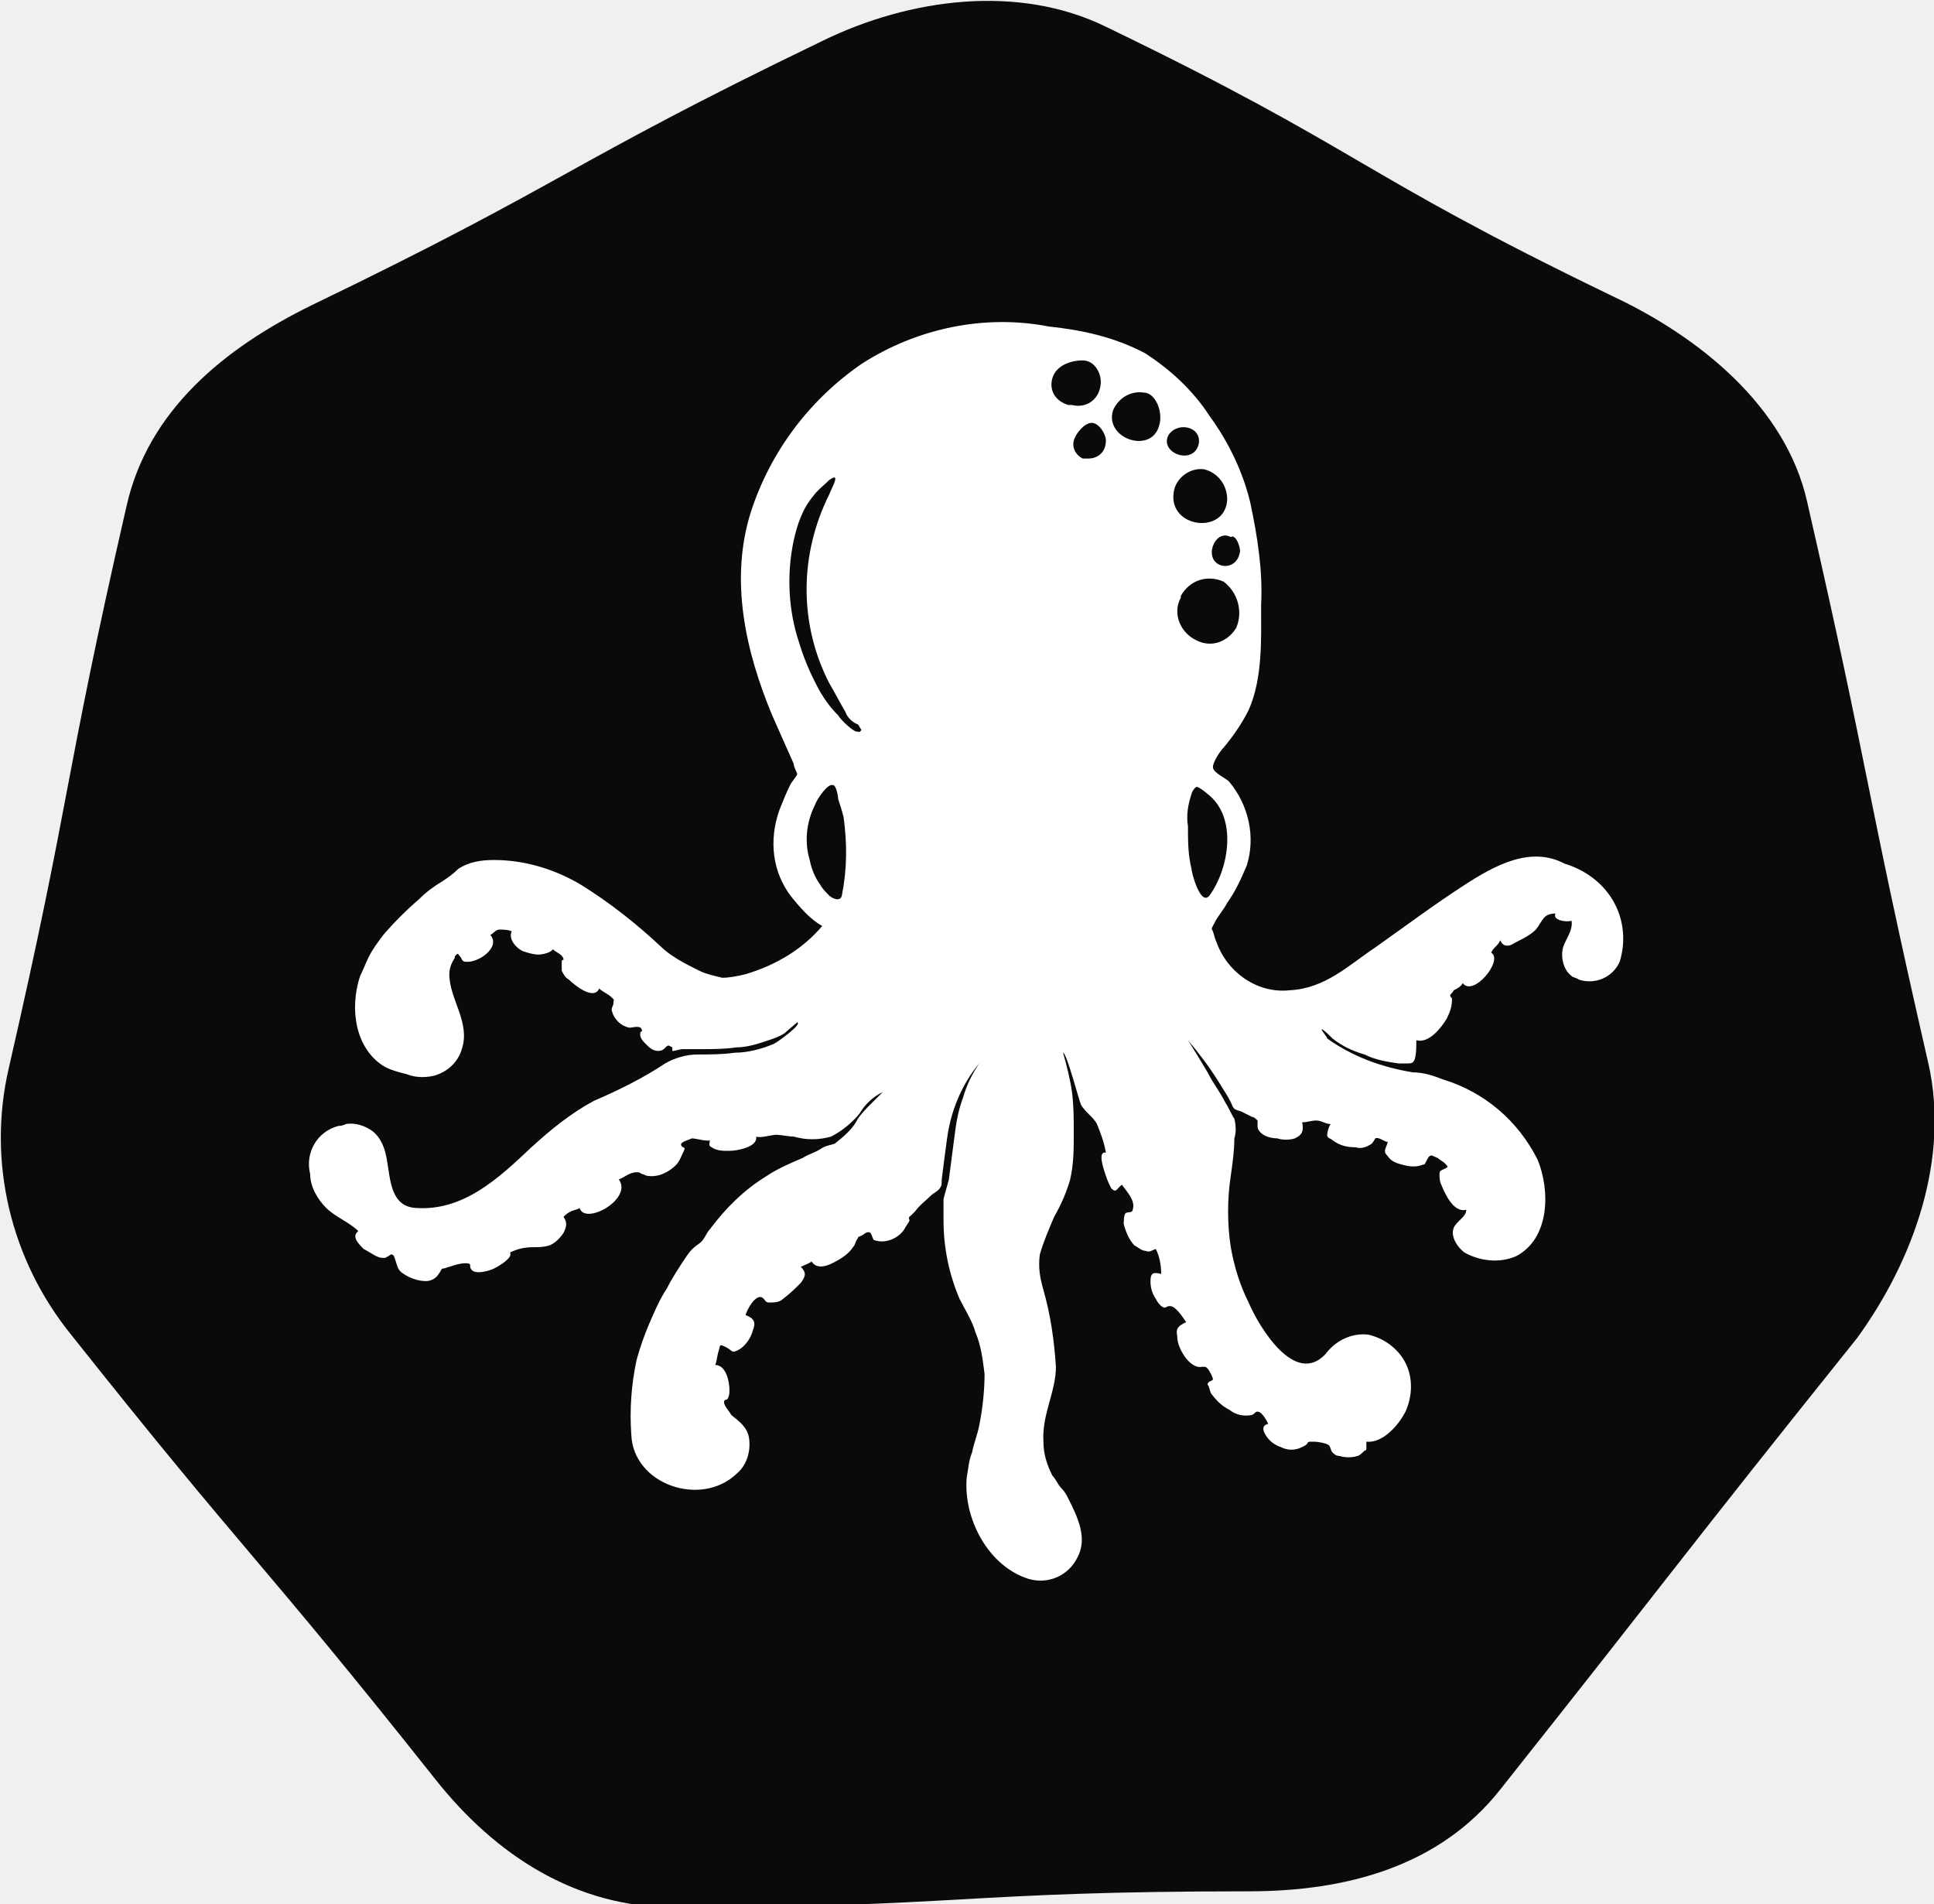
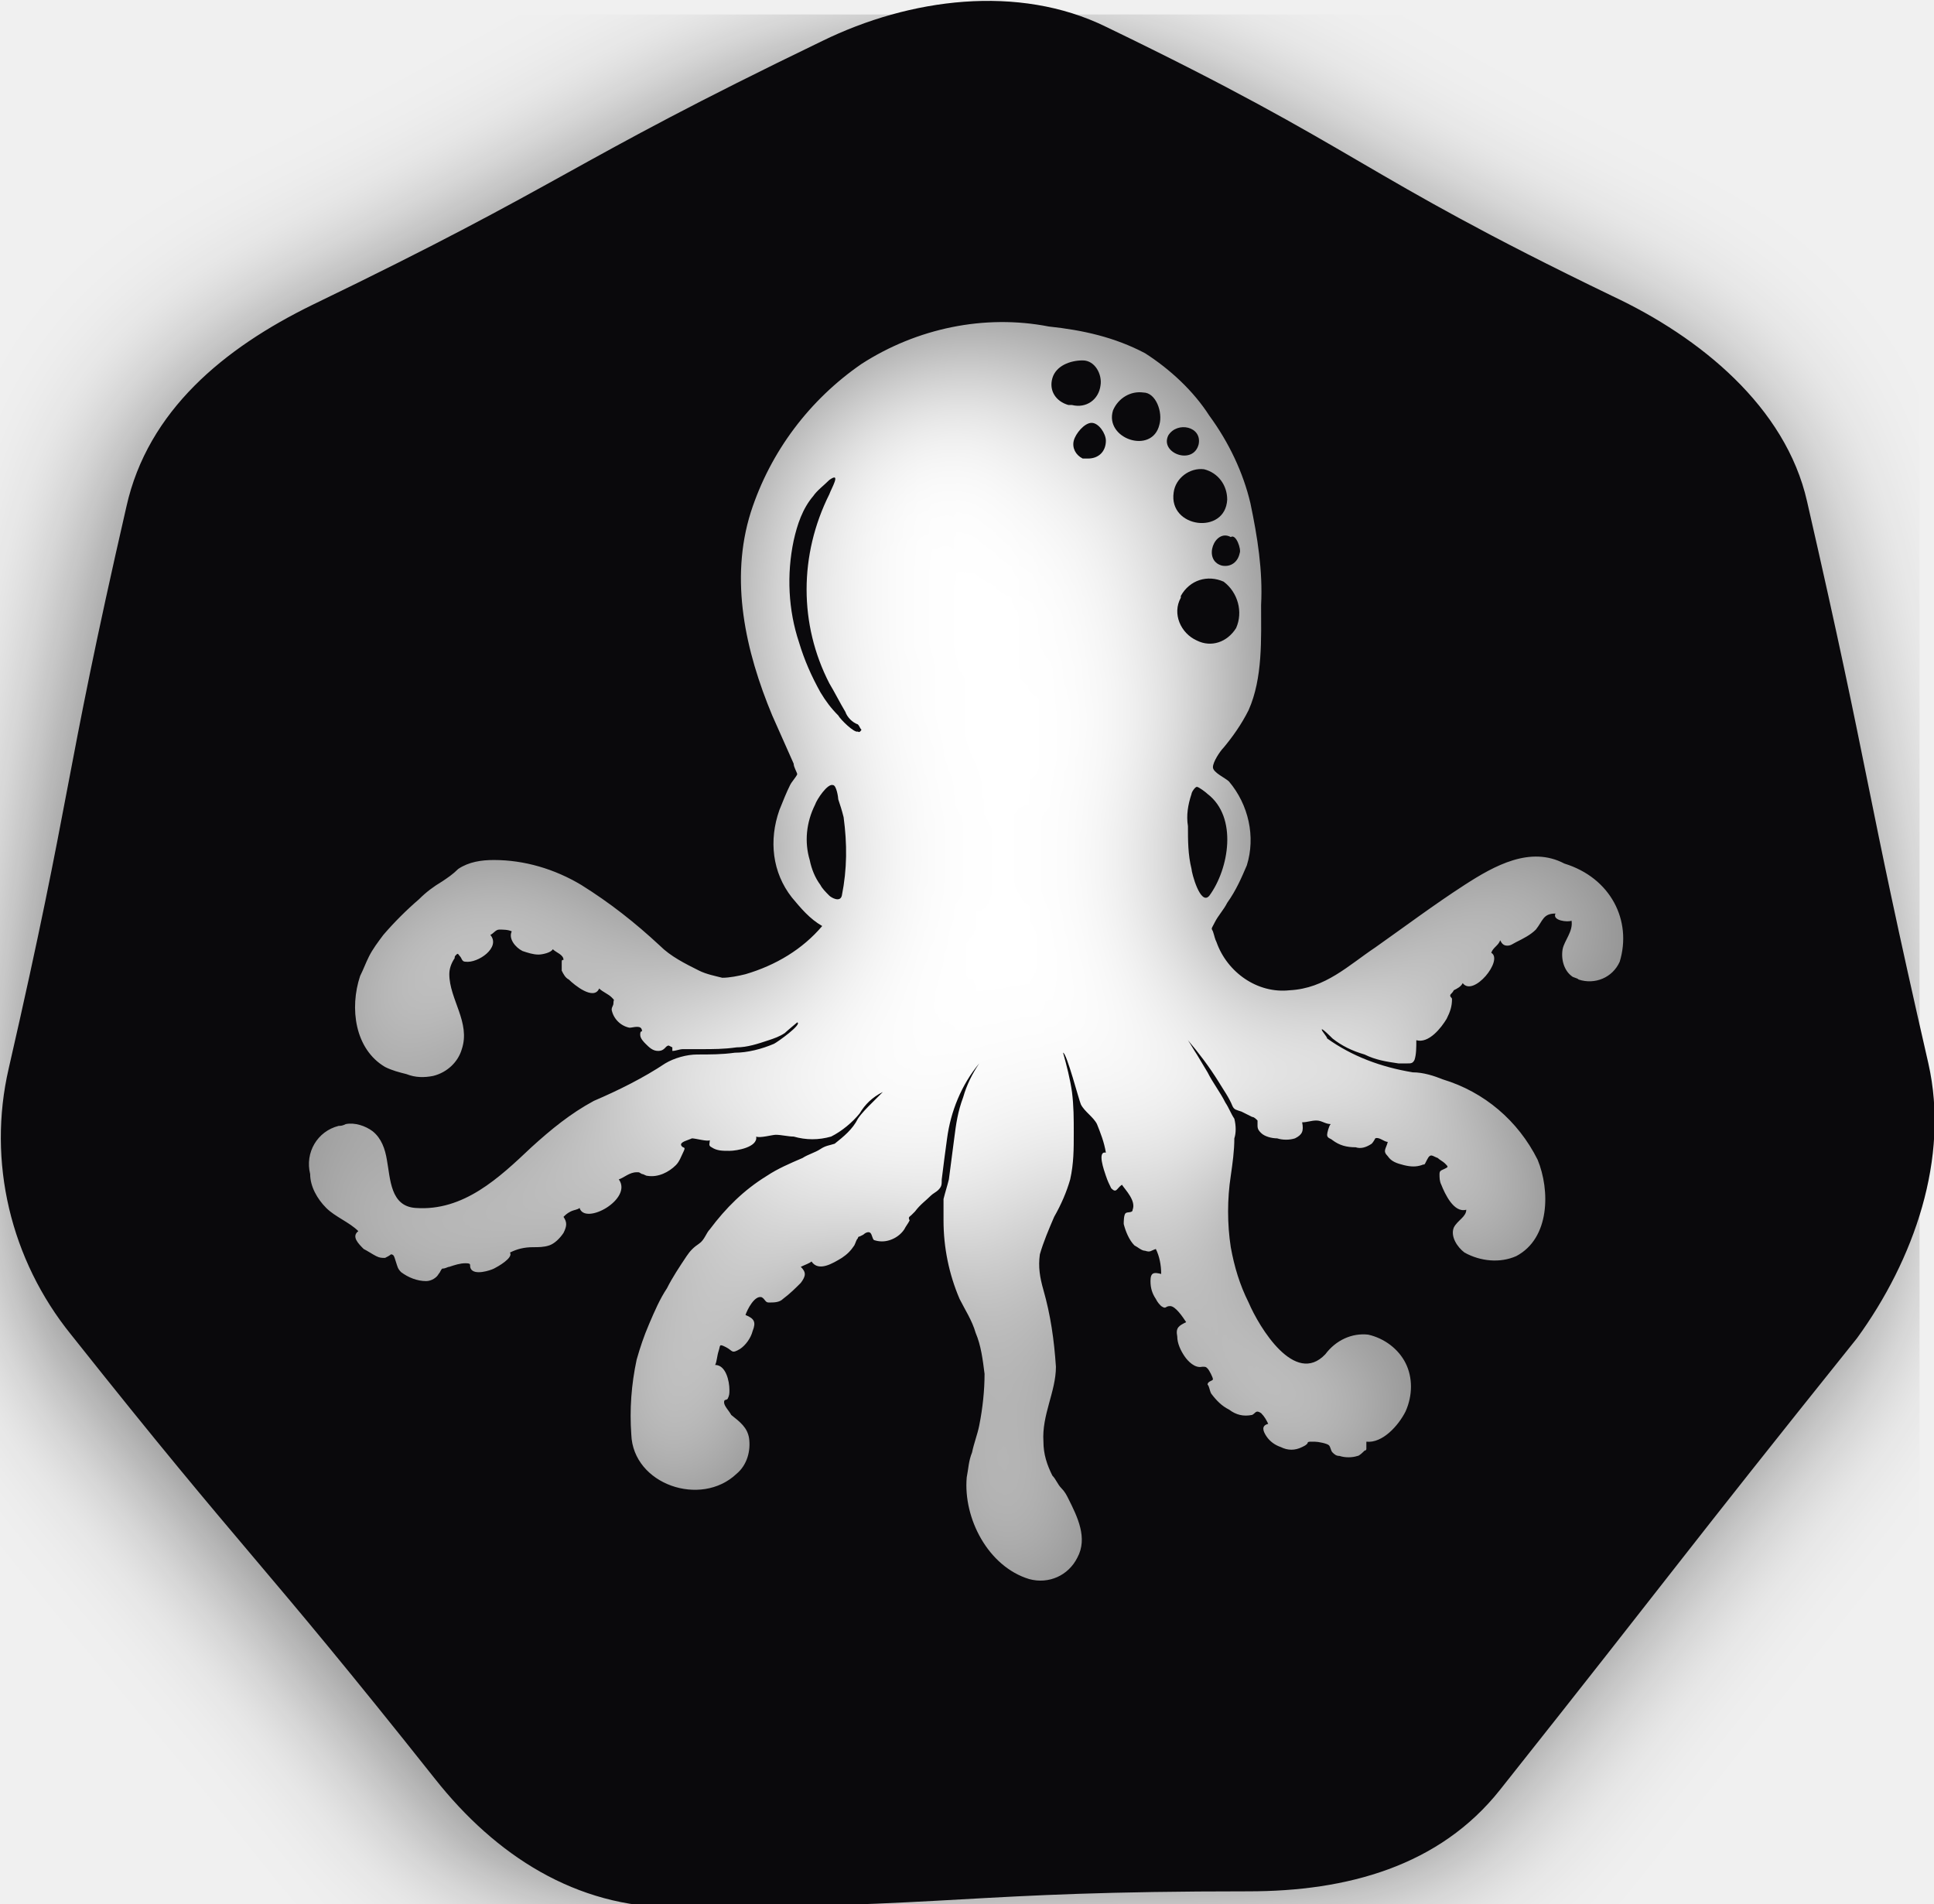
<svg xmlns="http://www.w3.org/2000/svg" version="1.1" id="svg5383" x="0px" y="0px" viewBox="0 0 108.4 106.7" style="enable-background:new 0 0 108.4 106.7;" xml:space="preserve">
-   <style type="text/css">
+   <defs id="defs107">
+     <filter style="color-interpolation-filters:sRGB;" id="filter397">
+       <feFlood flood-opacity="0.498" flood-color="rgb(0,0,0)" result="flood" id="feFlood387" />
+       <feComposite in="flood" in2="SourceGraphic" operator="in" result="composite1" id="feComposite389" />
+       <feGaussianBlur in="composite1" stdDeviation="4" result="blur" id="feGaussianBlur391" />
+       <feOffset dx="-0.8" dy="0.8" result="offset" id="feOffset393" />
+       <feComposite in="SourceGraphic" in2="offset" operator="over" result="composite2" id="feComposite395" />
+     </filter>
+   </defs>
+   <style type="text/css" id="style97">
	.st0{fill:#FFFFFF;}
	.st1{fill:#0A090C;}
</style>
  <g id="Layer_2_1_">
-     <polygon class="st0" points="54.2,12.2 24.2,30.2 13.2,50 9.8,65.2 19.3,78.3 40.3,91.5 58.2,92.3 76.7,90 88.5,79.7 95.2,68.3    96,54.2 89.7,39.8 80.8,34 72.2,18.8 60.2,12.2  " />
+     <polygon class="st0" points="54.2,12.2 24.2,30.2 13.2,50 9.8,65.2 19.3,78.3 40.3,91.5 58.2,92.3 76.7,90 88.5,79.7 95.2,68.3    96,54.2 89.7,39.8 80.8,34 72.2,18.8 60.2,12.2  " id="polygon101" />
  </g>
-   <g id="Layer_2" transform="translate(-610.3158,-176.3014)">
+   <g id="Layer_2" transform="translate(-610.3158,-176.3014)" style="filter:url(#filter397)">
    <path id="path5360" class="st1" d="M674.4,198.3c-0.7-0.1-1.4,0.3-1.7,1   c-0.5,1.6,2.2,2.5,2.6,0.8C675.5,199.4,675.1,198.3,674.4,198.3z M678.8,208c0.5,0.1,0.9-0.2,1-0.7c0.1-0.2-0.2-1.1-0.5-0.9   C678.4,205.9,677.7,207.7,678.8,208z M657.7,216.2c-0.3-0.5-0.6-1.1-0.9-1.6c-1.7-3.3-1.7-7.2,0-10.6c0.1-0.3,0.7-1.3,0-0.8   c-0.3,0.3-0.7,0.6-0.9,0.9c-0.6,0.7-0.9,1.6-1.1,2.5c-0.4,1.9-0.3,3.9,0.3,5.7c0.3,1,0.7,1.9,1.2,2.8c0.3,0.5,0.6,0.9,1,1.3   c0.1,0.2,0.9,1,1.1,0.9c0.1,0.1,0.2-0.1,0.2-0.1c-0.1-0.1-0.1-0.2-0.2-0.3C658.1,216.8,657.8,216.5,657.7,216.2L657.7,216.2z    M657.3,221.1c0-0.1-0.1-0.8-0.3-0.8c-0.3-0.1-0.9,0.8-1,1.1c-0.5,1-0.6,2.1-0.3,3.1c0.1,0.5,0.3,1,0.6,1.4   c0.1,0.2,0.3,0.4,0.5,0.6c0.1,0.1,0.6,0.4,0.7,0c0.3-1.5,0.3-2.9,0.1-4.4C657.5,221.7,657.4,221.4,657.3,221.1L657.3,221.1z    M672,197.9c0.1-0.6-0.3-1.4-1-1.4s-1.5,0.3-1.7,1c-0.2,0.7,0.2,1.3,0.9,1.5c0.1,0,0.1,0,0.2,0C671.2,199.2,671.9,198.7,672,197.9   L672,197.9z M671.5,200c-0.4,0-0.9,0.6-1,1c-0.1,0.4,0.1,0.8,0.5,1c0.1,0,0.2,0,0.3,0c0.6,0,1-0.4,1-1   C672.3,200.6,671.9,200,671.5,200L671.5,200z M678,220.8c-0.1-0.1-0.5-0.4-0.6-0.4c-0.1,0-0.3,0.3-0.3,0.4   c-0.2,0.6-0.3,1.2-0.2,1.8c0,0.8,0,1.6,0.2,2.4c0,0.2,0.5,2.1,1,1.5C679.2,225,679.7,222.1,678,220.8L678,220.8z M677.5,201.2   c0.2-1-1.2-1.3-1.7-0.5C675.3,201.7,677.2,202.4,677.5,201.2z M718.4,235.9c-3.6-15.7-3.2-15.8-6.8-31.5c-1.2-5.3-6-9.2-10.9-11.5   c-14.5-7-13.9-8.1-28.4-15.1c-4.9-2.4-11-1.6-15.9,0.8c-14.5,7-14.1,7.8-28.6,14.8c-4.9,2.4-9.2,5.9-10.4,11.3   c-3.6,15.7-3,15.8-6.6,31.5c-1.2,5.2,0.1,10.7,3.5,14.9c10,12.6,10.4,12.3,20.4,24.9c3.4,4.3,7.9,7.2,13.4,7.2   c16.1,0,16.1-0.9,32.2-0.9c5.5,0,10.7-1.4,14.1-5.7c10-12.6,9.9-12.7,20-25.3C717.6,246.9,719.6,241.2,718.4,235.9L718.4,235.9z    M701.1,230.2c-0.4,0.9-1.4,1.3-2.3,1c-0.1-0.1-0.3-0.1-0.4-0.2c-0.4-0.3-0.6-0.9-0.5-1.5c0.1-0.5,0.6-1,0.5-1.6   c-0.2,0.1-1.1,0-0.9-0.4c-0.7,0-0.7,0.4-1.1,0.9c-0.3,0.3-0.7,0.5-1.1,0.7c-0.2,0.1-0.3,0.2-0.5,0.2c-0.2,0-0.3-0.1-0.4-0.3   c-0.1,0.3-0.4,0.4-0.5,0.7c0.7,0.4-1,2.5-1.6,1.7c-0.1,0.2-0.3,0.3-0.5,0.4c-0.1,0.2-0.2,0.2-0.2,0.3c0,0.1,0.1,0.1,0.1,0.2   c0,0.4-0.1,0.7-0.3,1.1c-0.3,0.5-1,1.4-1.7,1.2c0,0.4,0,0.8-0.1,1.1c-0.1,0.2-0.2,0.2-0.4,0.2h-0.5c-0.7-0.1-1.3-0.2-1.9-0.5   c-0.7-0.2-1.3-0.5-1.8-0.9c-0.1-0.1-0.6-0.6-0.6-0.5s0.3,0.4,0.3,0.5c1.4,1,3,1.6,4.8,1.9c0.6,0,1.2,0.2,1.7,0.4   c2.3,0.7,4.2,2.3,5.3,4.5c0.7,1.7,0.7,4.4-1.2,5.4c-0.9,0.4-2,0.3-2.9-0.2c-0.4-0.3-0.8-0.9-0.6-1.4c0.2-0.4,0.7-0.6,0.7-1   c-0.7,0.2-1.2-0.9-1.4-1.4c-0.1-0.2-0.1-0.4-0.1-0.6c0-0.2,0.1-0.2,0.3-0.3c0.2-0.1,0.2-0.1,0-0.3c-0.1-0.1-0.3-0.2-0.4-0.3   c-0.3-0.1-0.4-0.3-0.6,0.1s-0.1,0.2-0.3,0.3c-0.3,0.1-0.6,0.1-1,0c-0.4-0.1-0.7-0.2-0.9-0.5c-0.3-0.3-0.1-0.4,0-0.8   c-0.2,0-0.5-0.3-0.7-0.2c0,0-0.1,0.2-0.2,0.3c-0.3,0.2-0.6,0.3-0.9,0.2c-0.5,0-0.9-0.1-1.3-0.4c-0.1-0.1-0.3-0.1-0.3-0.3   c0-0.1,0.1-0.5,0.2-0.6c-0.3,0-0.5-0.2-0.8-0.2c-0.3,0-0.5,0.1-0.8,0.1c0.1,0.5,0,0.7-0.4,0.9c-0.3,0.1-0.7,0.1-1,0   c-0.3,0-0.7-0.1-0.9-0.3c-0.1-0.1-0.2-0.2-0.2-0.4c0-0.1,0-0.2,0-0.3c-0.1-0.1-0.2-0.2-0.3-0.2c-0.2-0.1-0.4-0.2-0.6-0.3   c-0.3-0.1-0.4-0.1-0.5-0.3c-0.2-0.5-0.5-0.9-0.8-1.4c-0.5-0.8-1.1-1.6-1.7-2.3c0.2,0.3,0.3,0.5,0.5,0.8l0.6,1   c0.3,0.6,0.7,1.1,1,1.7c0.2,0.3,0.3,0.6,0.5,0.9c0.1,0.4,0.1,0.8,0,1.1c0,0.7-0.1,1.4-0.2,2.1c-0.2,1.3-0.2,2.7,0,4   c0.2,1.1,0.5,2.1,1,3.1c0.6,1.4,2.6,4.7,4.3,2.9c0.6-0.8,1.5-1.2,2.4-1.1c0.9,0.2,1.7,0.8,2.1,1.6c0.4,0.8,0.4,1.8,0,2.7   c-0.4,0.8-1.3,1.8-2.2,1.7c0,0.1,0,0.3,0,0.4c0,0.1-0.1,0.1-0.1,0.1c0,0,0,0,0,0c-0.1,0.1-0.3,0.3-0.4,0.3c-0.3,0.1-0.7,0.1-1,0   c-0.2,0-0.3-0.1-0.4-0.2c-0.1-0.1-0.1-0.3-0.2-0.4s-0.6-0.2-0.8-0.2h-0.2c-0.1,0-0.2,0-0.2,0.1c-0.1,0.1-0.1,0.1-0.3,0.2   c-0.4,0.2-0.8,0.2-1.2,0c-0.3-0.1-0.6-0.3-0.8-0.6c-0.2-0.3-0.3-0.6,0.1-0.7c-0.1-0.2-0.2-0.4-0.4-0.6c-0.3-0.2-0.3,0-0.5,0.1   c-0.5,0.1-0.9,0-1.3-0.3c-0.4-0.2-0.7-0.5-1-0.9c-0.1-0.2-0.1-0.4-0.2-0.5c0-0.2,0.3-0.2,0.3-0.3c0-0.1-0.2-0.5-0.3-0.6   s-0.1-0.1-0.3-0.1c-0.4,0.1-0.8-0.3-1-0.6c-0.2-0.3-0.4-0.7-0.4-1.1c-0.1-0.5,0.1-0.6,0.5-0.8c-0.2-0.3-0.6-0.9-0.9-0.9   c-0.3,0-0.2,0.2-0.5,0c-0.1-0.1-0.2-0.2-0.3-0.4c-0.2-0.3-0.3-0.6-0.3-1c0-0.5,0.2-0.5,0.6-0.4c0-0.5-0.1-1-0.3-1.4   c-0.3,0.1-0.3,0.2-0.6,0.1c-0.2,0-0.4-0.2-0.6-0.3c-0.3-0.3-0.5-0.8-0.6-1.2c0-0.1,0-0.5,0.1-0.6s0.4,0,0.4-0.2   c0.2-0.5-0.4-1.1-0.6-1.4c-0.3,0.2-0.3,0.5-0.6,0.2c-0.1-0.2-0.2-0.4-0.3-0.7c-0.1-0.3-0.5-1.4,0-1.3c-0.1-0.6-0.3-1.1-0.5-1.6   c-0.2-0.4-0.7-0.7-0.9-1.1c-0.1-0.2-0.8-2.9-1-2.9c0.2,0.7,0.4,1.5,0.5,2.2c0.1,0.8,0.1,1.5,0.1,2.3c0,0.9,0,1.7-0.2,2.6   c-0.2,0.7-0.5,1.4-0.9,2.1c-0.3,0.7-0.6,1.4-0.8,2.1c-0.1,0.7,0,1.3,0.2,2c0.4,1.4,0.6,2.8,0.7,4.3c0,1.4-0.8,2.7-0.7,4.2   c0,0.7,0.2,1.3,0.5,1.9c0.2,0.2,0.3,0.5,0.5,0.7c0.2,0.2,0.3,0.4,0.4,0.6c0.5,1,1.1,2.2,0.5,3.3c-0.5,1-1.6,1.5-2.7,1.2   c-2.3-0.7-3.7-3.4-3.5-5.7l0,0c0.1-0.5,0.1-0.9,0.3-1.4c0.1-0.5,0.3-1,0.4-1.5c0.2-1,0.3-2,0.3-2.9c-0.1-0.8-0.2-1.6-0.5-2.3   c-0.2-0.7-0.6-1.3-0.9-1.9c-0.6-1.4-0.9-2.9-0.9-4.4c0-0.4,0-0.8,0-1.2c0.1-0.4,0.2-0.7,0.3-1.1c0.1-0.8,0.2-1.5,0.3-2.3   c0.1-0.8,0.2-1.5,0.5-2.3c0.2-0.7,0.5-1.3,0.9-1.9c-1,1.2-1.6,2.7-1.8,4.2c-0.1,0.7-0.2,1.5-0.3,2.3c0,0.3,0,0.4-0.2,0.6   c-0.1,0.1-0.3,0.2-0.4,0.3c-0.3,0.3-0.6,0.5-0.9,0.9l-0.2,0.2c-0.1,0.1-0.2,0.1-0.1,0.3c-0.1,0.2-0.2,0.3-0.3,0.5   c-0.2,0.3-0.5,0.5-0.8,0.6c-0.3,0.1-0.6,0.1-0.9,0c-0.1-0.1-0.1-0.3-0.2-0.4s-0.3,0-0.4,0.1l-0.2,0.1c-0.1,0-0.1,0.1-0.1,0.1   c-0.1,0.1-0.1,0.2-0.2,0.4c-0.2,0.3-0.4,0.5-0.7,0.7c-0.5,0.3-1.3,0.8-1.7,0.2c-0.1,0.1-0.4,0.2-0.6,0.3c0.3,0.3,0.3,0.5,0,0.9   c-0.3,0.3-0.6,0.6-1,0.9c-0.2,0.2-0.5,0.2-0.8,0.2c-0.2,0-0.2-0.2-0.4-0.3c-0.4-0.1-0.8,0.7-0.9,1c0.5,0.2,0.6,0.4,0.4,0.9   c-0.1,0.4-0.4,0.8-0.7,1c-0.5,0.3-0.4,0.1-0.8-0.1s-0.3-0.1-0.4,0.2s-0.1,0.6-0.2,0.8c0.6,0,0.8,0.9,0.8,1.4c0,0.2,0,0.3-0.1,0.5   c-0.1,0.1-0.2,0-0.2,0.2s0.3,0.5,0.4,0.7c0.5,0.4,0.9,0.7,1,1.3c0.1,0.7-0.1,1.5-0.7,2c-2,1.9-5.8,0.6-5.9-2.2   c-0.1-1.4,0-2.8,0.3-4.2c0.2-0.7,0.4-1.3,0.7-2c0.3-0.7,0.6-1.4,1-2c0.3-0.6,0.7-1.2,1.1-1.8c0.2-0.3,0.4-0.5,0.7-0.7   s0.4-0.6,0.6-0.8c0.9-1.2,1.9-2.2,3.2-3c0.6-0.4,1.3-0.7,2-1c0.3-0.2,0.7-0.3,1-0.5s0.5-0.2,0.8-0.3c0.5-0.4,1-0.8,1.3-1.4   c0.2-0.3,0.5-0.6,0.8-0.9c0.1-0.1,0.5-0.5,0.6-0.6c-0.6,0.3-1,0.7-1.3,1.2c-0.4,0.5-1,1-1.6,1.3c-0.7,0.2-1.4,0.2-2.1,0   c-0.3,0-0.7-0.1-1-0.1c-0.2,0-0.9,0.2-1.1,0.1c0.1,0.6-1.1,0.8-1.5,0.8c-0.4,0-0.7,0-1-0.2c-0.2-0.1-0.1-0.2-0.1-0.4   c-0.1,0.1-0.8-0.1-1-0.1c-0.2,0.1-0.7,0.2-0.6,0.4s0.3,0,0.1,0.4c-0.1,0.2-0.2,0.5-0.4,0.7c-0.4,0.4-1,0.7-1.6,0.6   c-0.1,0-0.2-0.1-0.3-0.1c-0.2-0.1-0.1-0.1-0.3-0.1c-0.4,0-0.7,0.3-1,0.4c0.8,1.1-1.9,2.6-2.2,1.6c-0.1,0.1-0.3,0.1-0.5,0.2   s-0.3,0.2-0.4,0.3c0.2,0.3,0.2,0.5,0,0.9c-0.2,0.3-0.5,0.6-0.8,0.7c-0.3,0.1-0.6,0.1-0.9,0.1c-0.5,0-0.9,0.1-1.3,0.3   c0.2,0.3-0.7,0.8-0.9,0.9s-1.1,0.4-1.3,0c-0.1-0.2,0.1-0.3-0.3-0.3c-0.3,0-0.6,0.1-0.9,0.2c-0.1,0-0.2,0.1-0.4,0.1   c-0.1,0.1-0.1,0.2-0.2,0.3c-0.1,0.2-0.4,0.4-0.7,0.4c-0.5,0-1-0.2-1.4-0.5c-0.2-0.2-0.2-0.3-0.3-0.6s-0.1-0.4-0.3-0.4   c0.1,0-0.3,0.2-0.3,0.2c-0.2,0-0.3,0-0.5-0.1c-0.2-0.1-0.5-0.3-0.7-0.4c-0.3-0.3-0.7-0.7-0.3-1c-0.5-0.5-1.3-0.8-1.8-1.3   c-0.5-0.5-0.9-1.2-0.9-1.9c-0.3-1.2,0.4-2.4,1.6-2.7c0.1,0,0.2,0,0.4-0.1c0.5-0.1,1.1,0.1,1.5,0.4c0.5,0.4,0.7,1,0.8,1.6   c0.2,1.1,0.2,2.6,1.6,2.7c2.7,0.2,4.7-1.7,6.5-3.4c1.1-1,2.2-1.9,3.5-2.6c1.4-0.6,2.8-1.3,4-2.1c0.5-0.3,1.2-0.5,1.8-0.5   c0.7,0,1.4,0,2.1-0.1c0.7,0,1.5-0.2,2.2-0.5c0.2-0.1,1.6-1.1,1.3-1.2c0,0-0.6,0.5-0.7,0.6c-0.3,0.2-0.6,0.3-0.9,0.4   c-0.6,0.2-1.2,0.4-1.8,0.4c-0.7,0.1-1.3,0.1-2,0.1c-0.3,0-0.7,0-1,0c-0.2,0-0.4,0.1-0.6,0.1L648,235l-0.2-0.1   c-0.2,0-0.2,0.3-0.6,0.3c-0.3,0-0.5-0.2-0.7-0.4c-0.1-0.1-0.3-0.3-0.3-0.5c0-0.1,0-0.2,0.1-0.2c0-0.4-0.5-0.2-0.7-0.2   c-0.5-0.1-0.9-0.5-1-1c0-0.2,0.1-0.2,0.1-0.4s0.1-0.1-0.1-0.3c-0.2-0.2-0.5-0.3-0.7-0.5c-0.3,0.7-1.4-0.2-1.7-0.5   c-0.2-0.1-0.3-0.3-0.4-0.5c0-0.1,0-0.2,0-0.4s0-0.2,0.1-0.2c0-0.3-0.4-0.4-0.6-0.6c-0.1,0.2-0.6,0.3-0.8,0.3   c-0.3,0-0.6-0.1-0.9-0.2c-0.4-0.2-0.8-0.7-0.6-1.1c-0.2-0.1-0.5-0.1-0.7-0.1c-0.2,0-0.3,0.2-0.5,0.3c0.6,0.7-0.7,1.6-1.4,1.5   c-0.2,0-0.2-0.2-0.3-0.3s-0.1-0.2-0.2-0.1c-0.1,0.1-0.1,0.1-0.1,0.2c-0.2,0.3-0.3,0.6-0.3,0.9c0,1.4,1.2,2.7,0.7,4.2   c-0.2,0.7-0.8,1.3-1.6,1.5c-0.5,0.1-1,0.1-1.5-0.1c-0.4-0.1-0.8-0.2-1.2-0.4c-1.7-1-2-3.3-1.4-5.1c0.2-0.4,0.3-0.7,0.5-1.1   c0.2-0.4,0.5-0.8,0.8-1.2c0.6-0.7,1.3-1.4,2-2c0.4-0.4,0.8-0.7,1.3-1c0.3-0.2,0.6-0.4,0.9-0.7c0.6-0.4,1.3-0.5,2-0.5   c1.7,0,3.4,0.5,4.9,1.4c1.6,1,3,2.1,4.4,3.4c0.6,0.6,1.4,1,2.2,1.4c0.4,0.2,0.9,0.3,1.3,0.4c0.4,0,0.9-0.1,1.3-0.2   c1.7-0.5,3.2-1.4,4.3-2.7c-0.7-0.4-1.2-1-1.7-1.6c-1.1-1.4-1.3-3.2-0.7-4.9c0.2-0.5,0.4-1,0.6-1.4c0.1-0.2,0.3-0.4,0.4-0.6   c0-0.1-0.2-0.4-0.2-0.6c-0.4-0.9-0.8-1.8-1.2-2.7c-1.5-3.6-2.4-7.6-1.2-11.4c1.1-3.4,3.3-6.3,6.2-8.3c3.1-2,6.9-2.8,10.5-2.1   c1.9,0.2,3.7,0.6,5.4,1.5c1.4,0.9,2.7,2.1,3.6,3.5c1.1,1.5,1.9,3.2,2.3,4.9c0.4,1.9,0.7,3.8,0.6,5.7c0,1.9,0.1,4.1-0.7,5.9   c-0.4,0.8-0.9,1.5-1.4,2.1c-0.2,0.2-0.6,0.8-0.6,1.1s0.7,0.6,0.9,0.8c1.1,1.3,1.5,3.1,1,4.7c-0.3,0.7-0.6,1.4-1.1,2.1   c-0.2,0.4-0.5,0.7-0.7,1.1c-0.2,0.4-0.2,0.3-0.1,0.5c0.1,0.3,0.1,0.4,0.2,0.6c0.6,1.7,2.3,2.9,4.1,2.7c2-0.1,3.3-1.4,4.8-2.4   c1.7-1.2,3.3-2.4,5-3.5s3.7-2.2,5.6-1.2C700.6,225.5,701.8,227.9,701.1,230.2L701.1,230.2z M677.4,212.2c0.8,0.4,1.7,0.1,2.2-0.7   c0.4-0.9,0.1-2-0.7-2.6c-0.9-0.4-1.9-0.1-2.4,0.8c0,0,0,0.1,0,0.1C676,210.7,676.5,211.8,677.4,212.2L677.4,212.2z M679.1,204.3   c0-0.8-0.5-1.5-1.3-1.7c-0.8-0.1-1.6,0.5-1.7,1.3C675.8,205.9,679,206.3,679.1,204.3L679.1,204.3z" />
  </g>
</svg>
